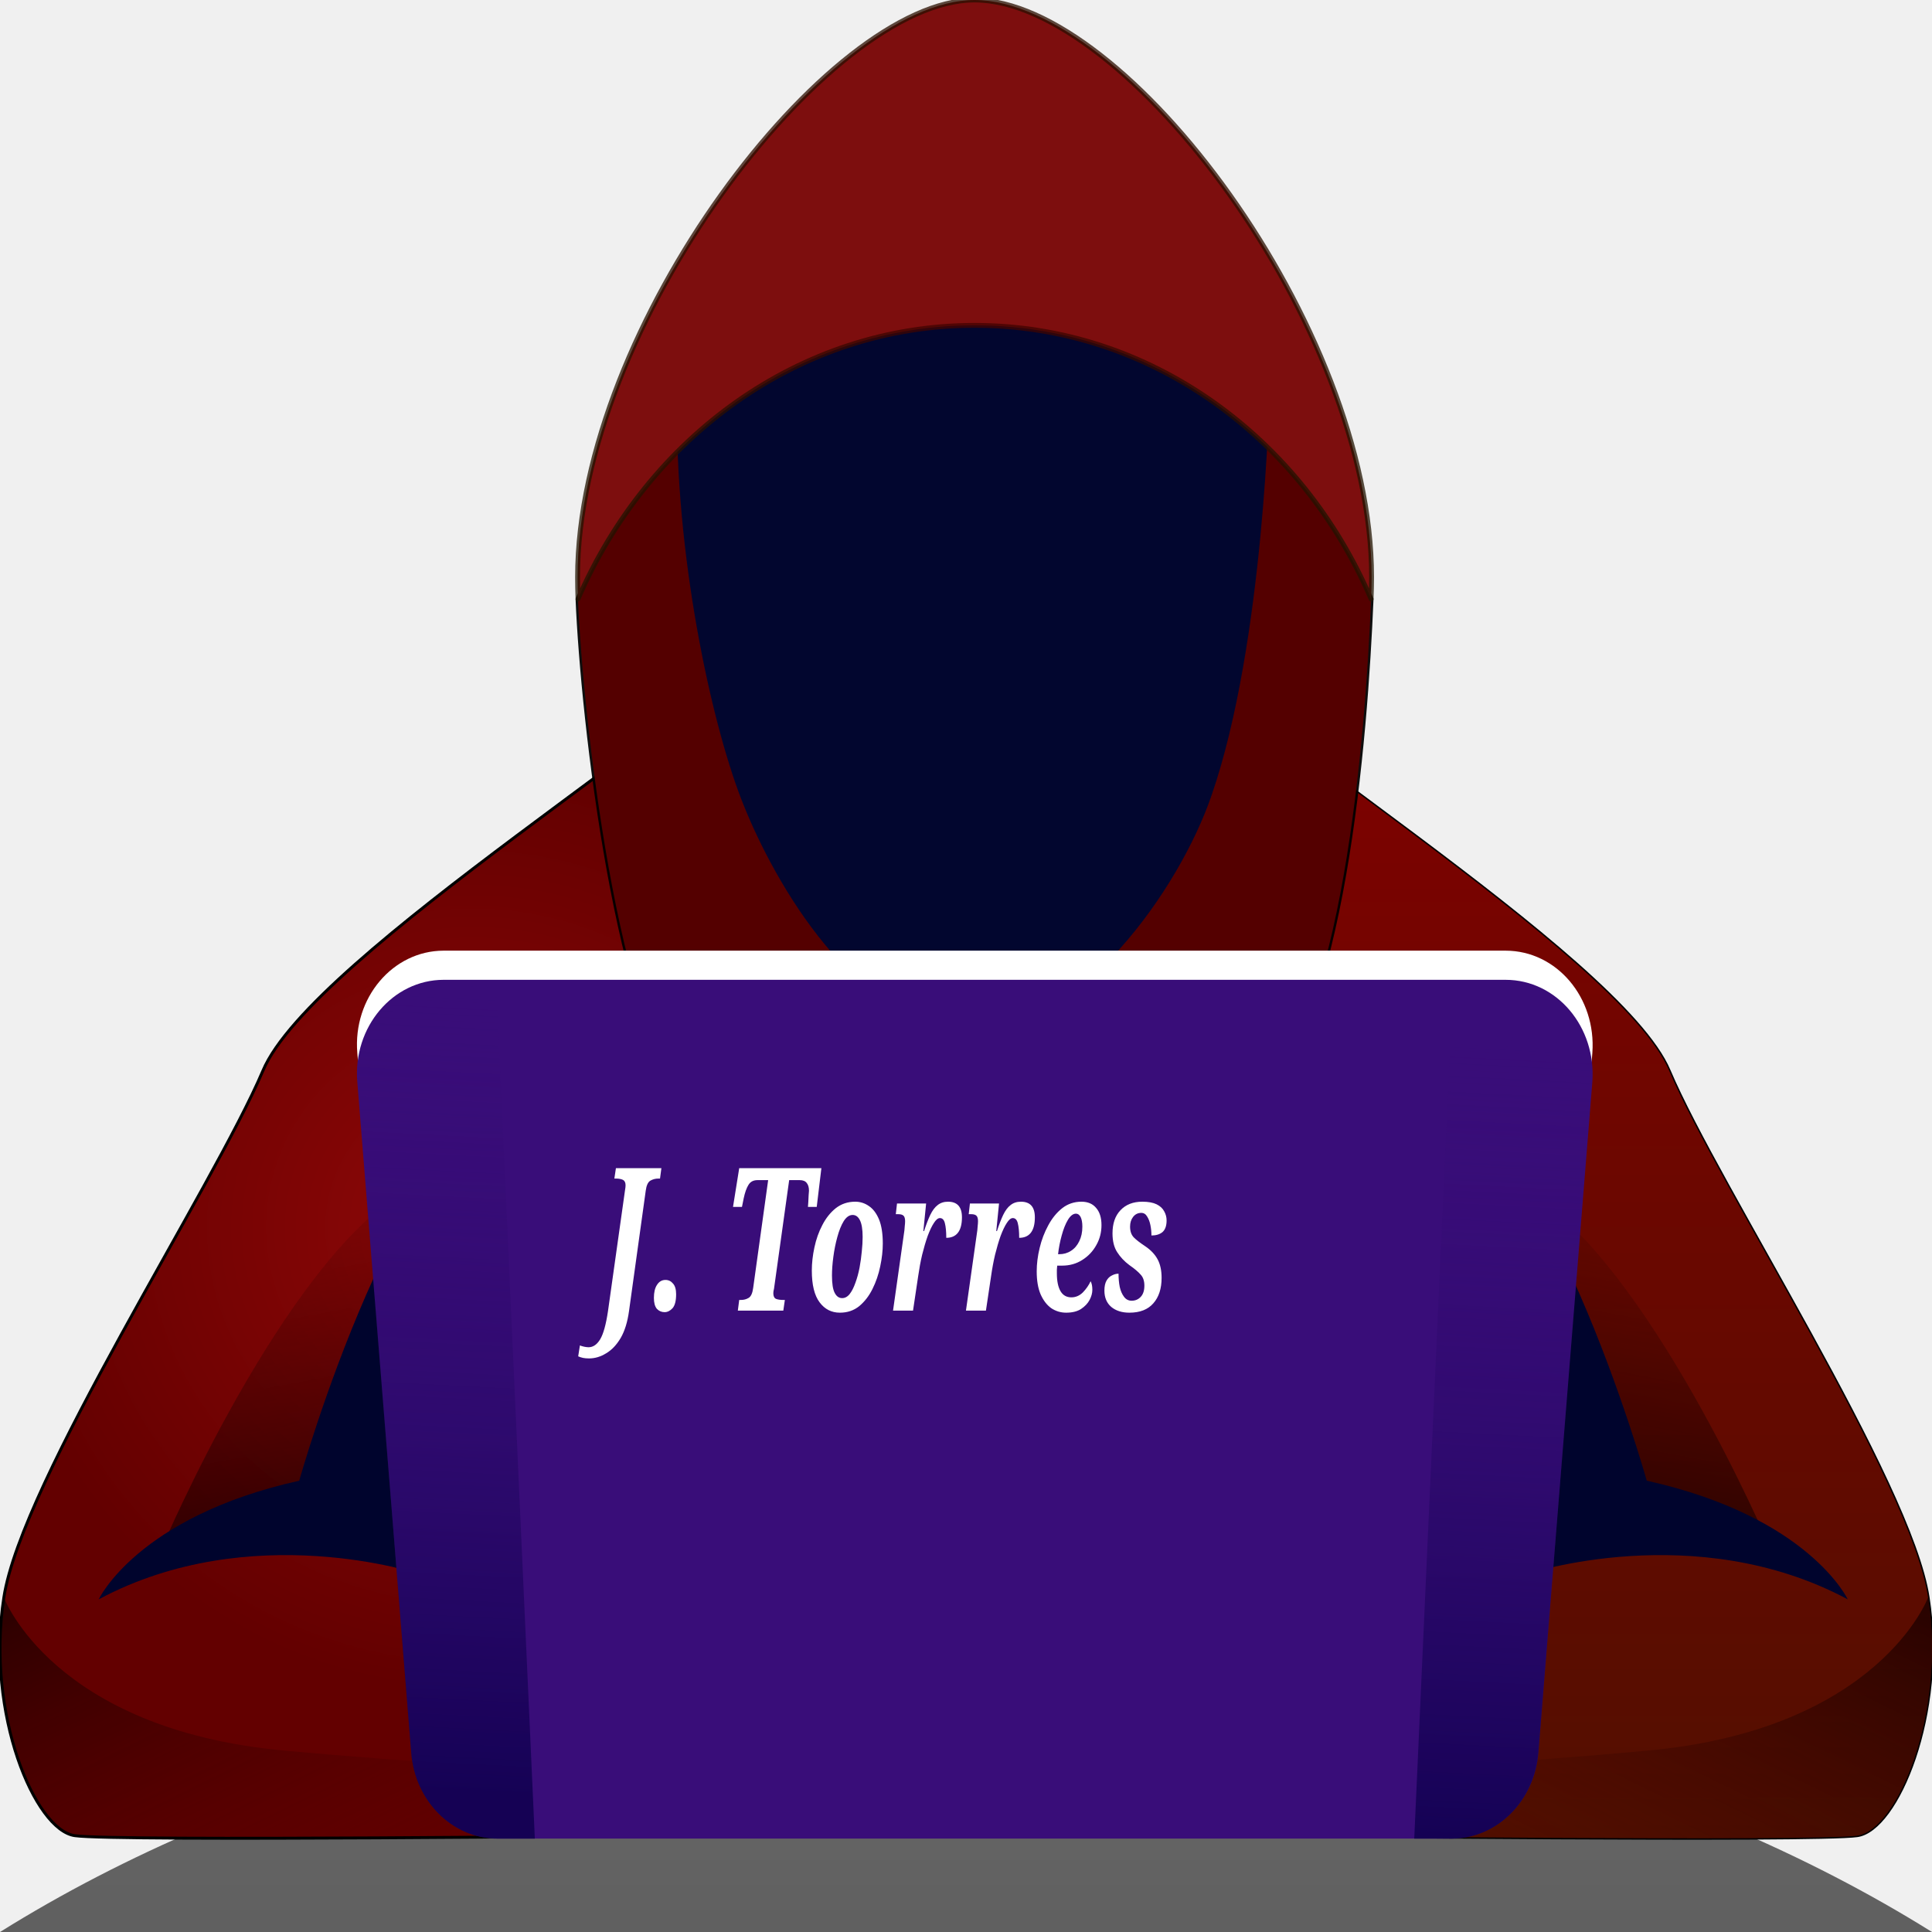
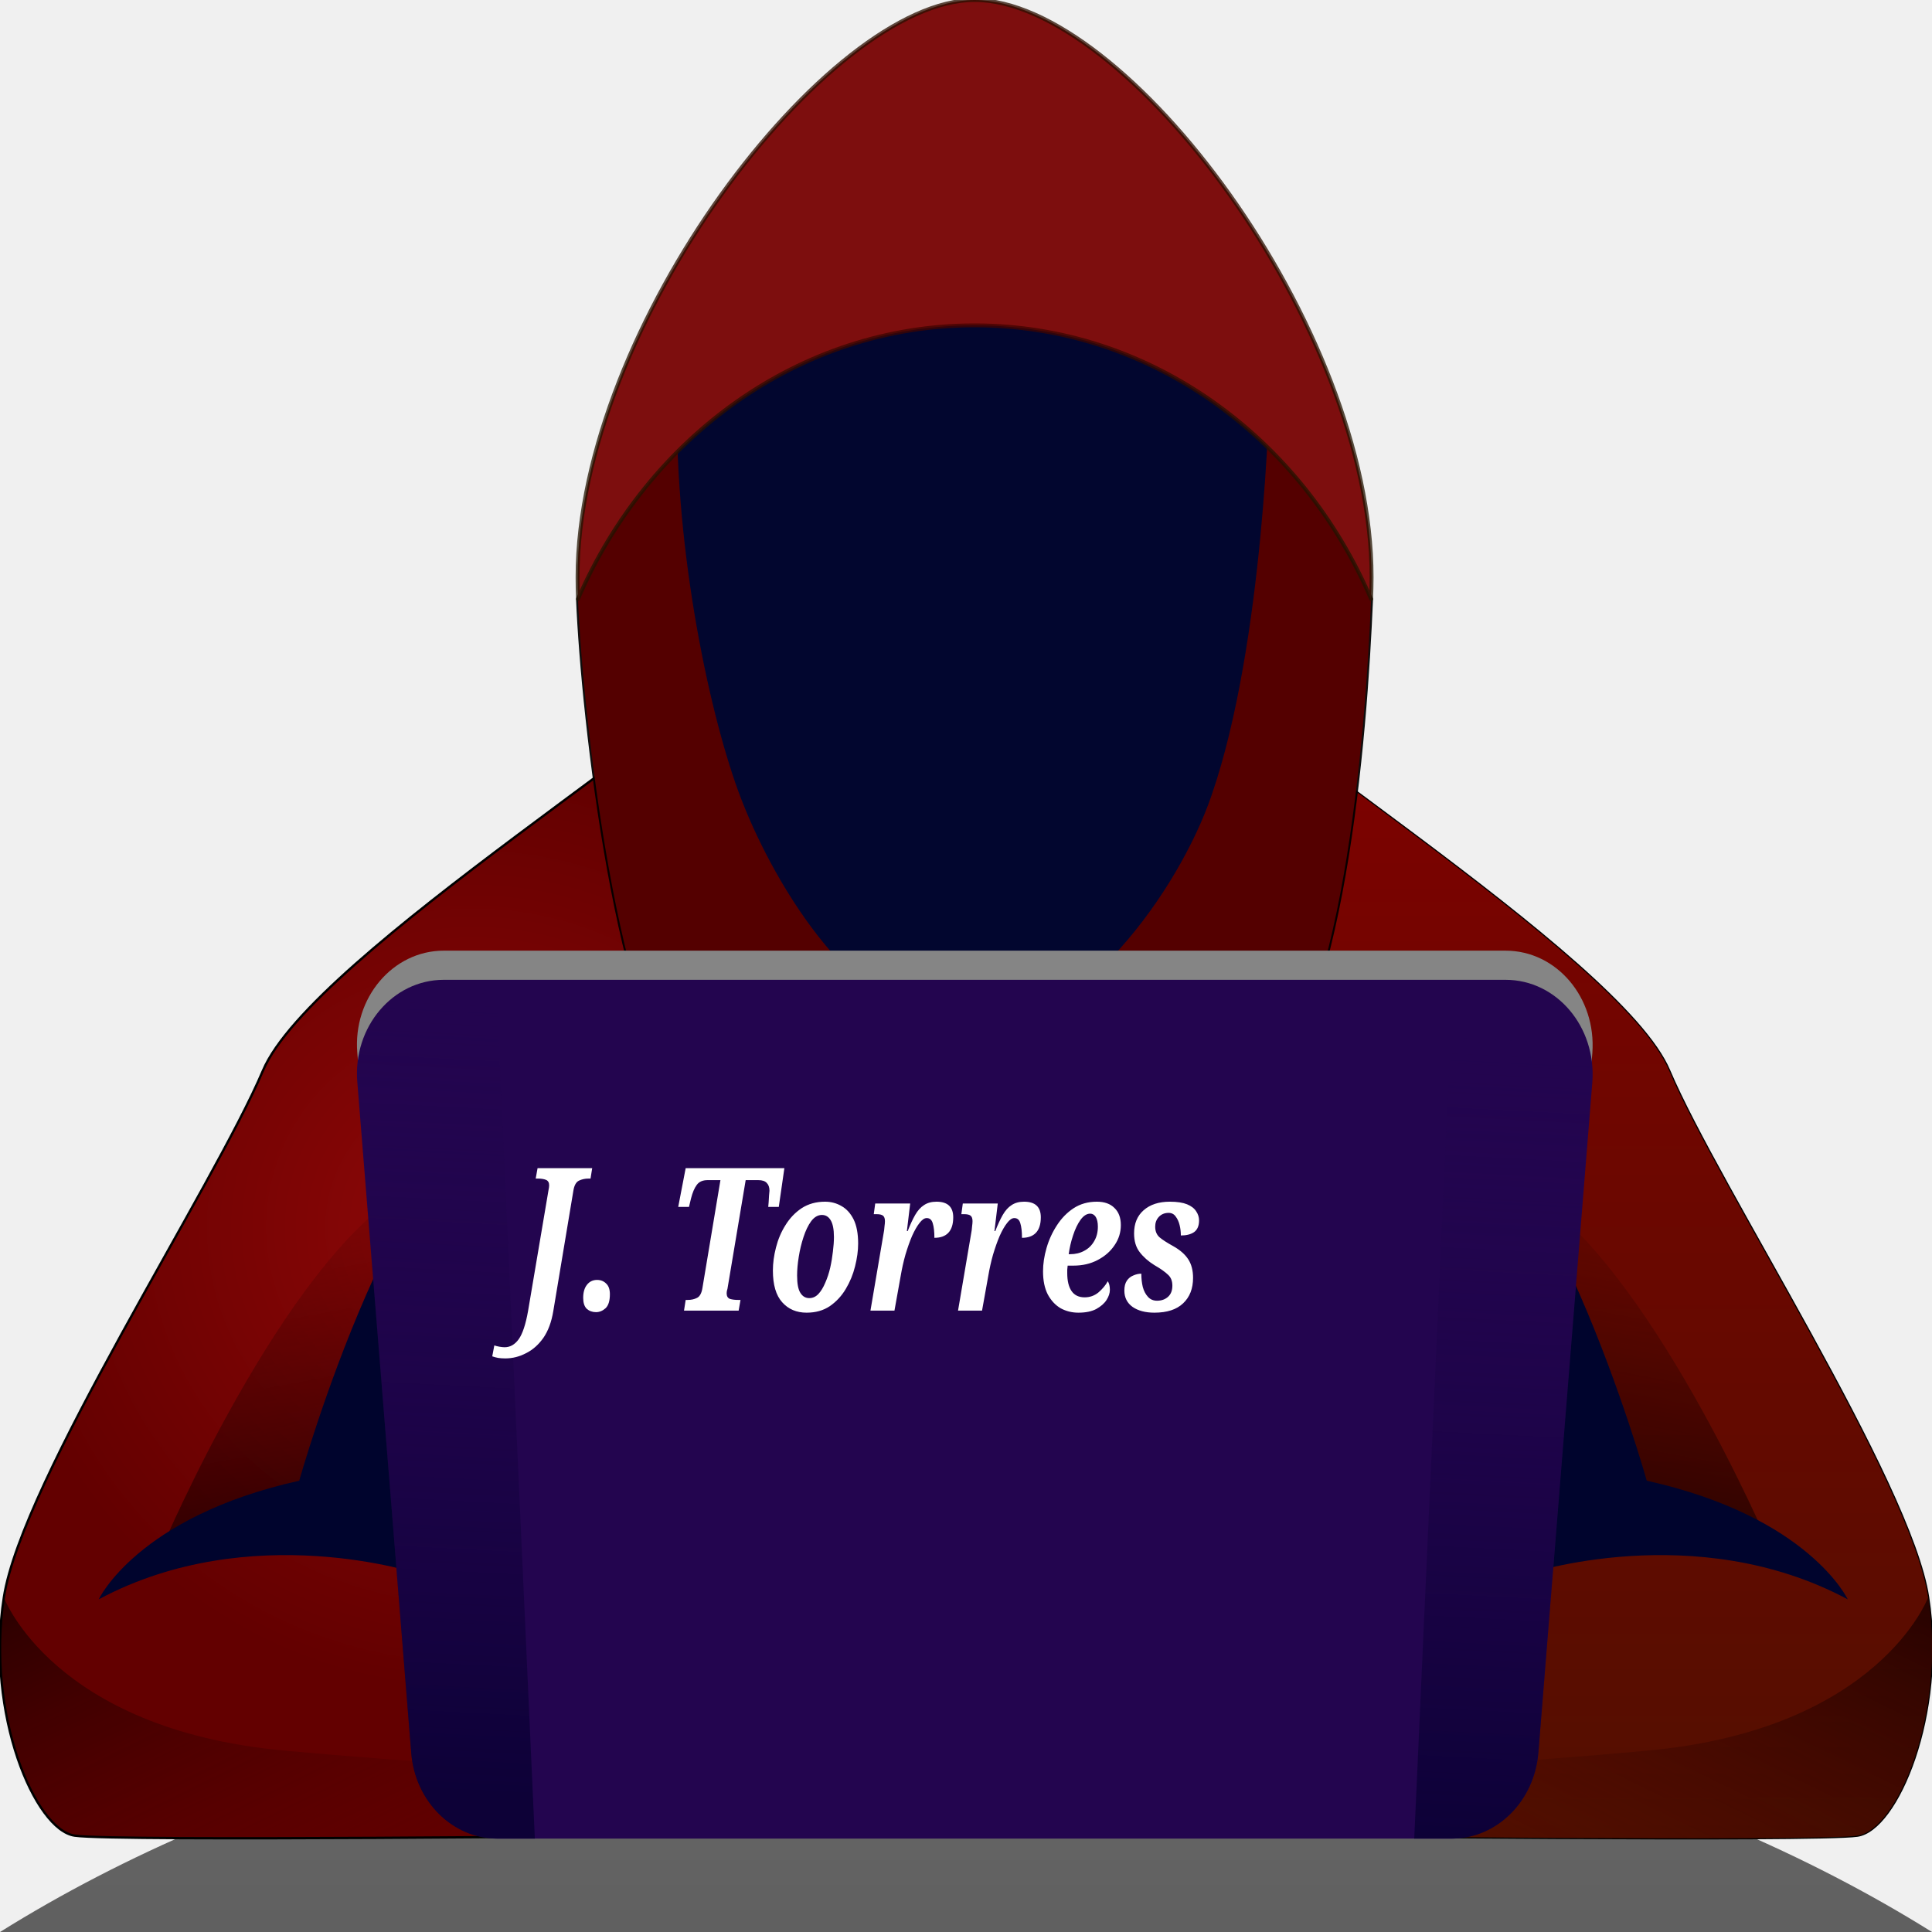
- <svg xmlns="http://www.w3.org/2000/svg" viewBox="151.402 43.458 200 200" width="200" height="200">
+ <svg xmlns="http://www.w3.org/2000/svg" viewBox="0 0 250 250">
  <defs>
-     <linearGradient gradientUnits="userSpaceOnUse" x1="250.649" y1="161.61" x2="250.649" y2="166.833" id="a" spreadMethod="reflect" gradientTransform="matrix(6.2793 0 0 4.9919 -1322.504 -589.358)">
+     <linearGradient gradientUnits="userSpaceOnUse" x1="250.649" y1="161.61" x2="250.649" y2="166.833" id="a" spreadMethod="reflect" gradientTransform="matrix(7.849118, 0, 0, 6.239889, -1842.381, -791.0227)">
      <stop offset="0" style="stop-color:rgb(17.647% 17.647% 17.647%/.686)" />
      <stop offset="1" style="stop-color:rgb(11.621% 11.621% 11.621%/.686)" />
    </linearGradient>
-     <linearGradient gradientUnits="userSpaceOnUse" x1="260.26" y1="139.686" x2="260.26" y2="165.02" id="b" spreadMethod="reflect" gradientTransform="matrix(5.09285 0 0 4.9919 -1023.043 -590.012)">
+     <linearGradient gradientUnits="userSpaceOnUse" x1="260.26" y1="139.686" x2="260.26" y2="165.02" id="b" spreadMethod="reflect" gradientTransform="matrix(6.366057, 0, 0, 6.239889, -1468.055, -791.8403)">
      <stop offset="0" style="stop-color:rgb(50.98% 0% 0%)" />
      <stop offset="1" style="stop-color:rgb(32.427% 5.956% 0%)" />
    </linearGradient>
-     <linearGradient id="c" x1="69.876" y1="86.585" x2="79.984" y2="64.365" gradientUnits="userSpaceOnUse" gradientTransform="matrix(2.11854 0 0 2.29138 151.402 43.458)">
+     <linearGradient id="c" x1="69.876" y1="86.585" x2="79.984" y2="64.365" gradientUnits="userSpaceOnUse" gradientTransform="matrix(2.648173, 0, 0, 2.864231, -0.000362, -0.001073)">
      <stop stop-color="#F4D63B" stop-opacity="0" />
      <stop offset="1" stop-color="#5C1CB2" />
    </linearGradient>
-     <linearGradient id="d" x1="94.739" y1="50.432" x2="90.877" y2="73.054" gradientUnits="userSpaceOnUse" gradientTransform="matrix(2.11854 0 0 2.29138 151.402 43.458)">
+     <linearGradient id="d" x1="94.739" y1="50.432" x2="90.877" y2="73.054" gradientUnits="userSpaceOnUse" gradientTransform="matrix(2.648173, 0, 0, 2.864231, -0.000362, -0.001073)">
      <stop stop-color="#F4D63B" stop-opacity="0" />
      <stop offset="1" stop-color="#5C1CB2" />
    </linearGradient>
-     <linearGradient id="f" x1="24.528" y1="86.585" x2="14.419" y2="64.365" gradientUnits="userSpaceOnUse" gradientTransform="matrix(2.11854 0 0 2.29138 151.402 43.458)">
+     <radialGradient gradientUnits="userSpaceOnUse" cx="240.224" cy="152.353" r="9.618" id="e" gradientTransform="matrix(6.366057, 0, 0, 6.239889, -1468.055, -791.8403)">
+       <stop offset="0" style="stop-color:rgb(56.078% 3.137% 3.137%)" />
+       <stop offset="1" style="stop-color:rgb(38.93% 0% 0%)" />
+     </radialGradient>
+     <linearGradient id="f" x1="24.528" y1="86.585" x2="14.419" y2="64.365" gradientUnits="userSpaceOnUse" gradientTransform="matrix(2.648173, 0, 0, 2.864231, -0.000362, -0.001073)">
      <stop stop-color="#F4D63B" stop-opacity="0" />
      <stop offset="1" stop-color="#5C1CB2" />
    </linearGradient>
-     <linearGradient id="g" x1="-.336" y1="50.432" x2="3.526" y2="73.054" gradientUnits="userSpaceOnUse" gradientTransform="matrix(2.11854 0 0 2.29138 151.402 43.458)">
+     <linearGradient id="g" x1="-.336" y1="50.432" x2="3.526" y2="73.054" gradientUnits="userSpaceOnUse" gradientTransform="matrix(2.648173, 0, 0, 2.864231, -0.000362, -0.001073)">
      <stop stop-color="#F4D63B" stop-opacity="0" />
      <stop offset="1" stop-color="#5C1CB2" />
    </linearGradient>
+     <radialGradient gradientUnits="userSpaceOnUse" cx="250.416" cy="133.111" r="8.07" id="h" gradientTransform="matrix(6.366057, 0, 0, 6.239889, -1468.055, -791.8403)">
+       <stop offset="0" style="stop-color:rgb(26.275% 0% 0%)" />
+       <stop offset="1" style="stop-color:rgb(13.368% 7.602% 0%)" />
+     </radialGradient>
    <linearGradient id="i" x1="109.753" y1="48.299" x2="108.016" y2="85.077" gradientUnits="userSpaceOnUse">
      <stop stop-color="#fff" stop-opacity="0" />
      <stop offset="1" stop-color="#5C1CB2" />
    </linearGradient>
    <linearGradient id="j" x1="161.315" y1="50.64" x2="159.587" y2="87.217" gradientUnits="userSpaceOnUse">
      <stop stop-color="#fff" stop-opacity="0" />
      <stop offset="1" stop-color="#5C1CB2" />
    </linearGradient>
-     <radialGradient gradientUnits="userSpaceOnUse" cx="240.224" cy="152.353" r="9.618" id="e" gradientTransform="matrix(5.09285 0 0 4.9919 -1023.043 -590.012)">
-       <stop offset="0" style="stop-color:rgb(56.078% 3.137% 3.137%)" />
-       <stop offset="1" style="stop-color:rgb(38.93% 0% 0%)" />
-     </radialGradient>
-     <radialGradient gradientUnits="userSpaceOnUse" cx="250.416" cy="133.111" r="8.07" id="h" gradientTransform="matrix(5.09285 0 0 4.9919 -1023.043 -590.012)">
-       <stop offset="0" style="stop-color:rgb(26.275% 0% 0%)" />
-       <stop offset="1" style="stop-color:rgb(13.368% 7.602% 0%)" />
-     </radialGradient>
  </defs>
-   <path d="M351.402 243.458c-25.772-16.102-61.058-26.072-100.034-26.072-38.902 0-74.198 9.97-99.964 26.072z" style="fill:url(#a);paint-order:stroke" />
-   <path d="M343.652 233.486c-4.142.608-59.344 0-59.344 0l-1.296-6.238-5.03-24.564s20.336 1.102 19.084-.558c-1.264-1.61-3.494-26.888-14.8-30.704-11.316-3.828-28.82-4.386-28.82-4.386v-48.022l16.152-11.724c7.824 9.86 49.53 34.982 54.598 47.012 5.082 11.978 25 42.54 26.802 54.524 1.876 12.026-3.202 24.104-7.346 24.66" style="stroke:#000;stroke-width:.3px;paint-order:stroke;fill:url(#b)" />
-   <path style="mix-blend-mode:multiply" d="M343.652 233.486c-4.142.608-59.344 0-59.344 0l-1.296-6.238c10.234-.452 25.22-1.298 39-2.574 23.926-2.206 28.986-15.848 28.986-15.848 1.87 12.03-3.202 24.112-7.346 24.66" fill="url(#c)" />
-   <path style="mix-blend-mode:multiply" d="M334.578 203.542s-12.482-29.344-25.136-36.852l4.012 33.724z" fill="url(#d)" />
-   <path d="M309.442 206.404s17.446-5.836 33.236 2.616c0 0-4.008-8.554-20.804-12.28 0 0-10.704-38.108-23.366-39.86-12.668-1.822-13.312 52.14-13.312 52.14z" fill="#00042D" />
-   <path d="M233.208 107.29c-7.824 9.86-49.529 34.982-54.592 47.012-5.082 11.978-25 42.54-26.815 54.524-1.869 12.026 3.214 24.104 7.353 24.66 4.144.608 59.344 0 59.344 0l6.332-30.802s-20.342 1.102-19.084-.558c1.252-1.61 3.494-26.888 14.8-30.704 11.306-3.828 28.82-4.386 28.82-4.386v-48.022z" style="stroke:#000;stroke-width:.3px;paint-order:fill;fill-rule:nonzero;fill:url(#e)" />
-   <path style="mix-blend-mode:multiply" d="M159.154 233.486c4.144.608 59.344 0 59.344 0l1.301-6.238c-10.239-.452-25.221-1.298-39.005-2.574-23.92-2.206-28.993-15.848-28.993-15.848-1.869 12.03 3.205 24.112 7.351 24.66" fill="url(#f)" />
-   <path style="mix-blend-mode:multiply" d="M168.228 203.542s12.476-29.344 25.142-36.852l-4.012 33.724z" fill="url(#g)" />
-   <path d="M194.848 206.404s-17.451-5.836-33.226 2.616c0 0 4.004-8.554 20.756-12.28 0 0 10.704-38.108 23.414-39.86 12.66-1.822 13.264 52.14 13.264 52.14z" fill="#00042D" />
-   <path d="M293.338 105.476c-.6 14.248-2.888 44.304-12.152 52.45-6.932 6.1-19.49 2.272-28.902 2.272-10.986 0-22.102 5.732-29.462-2.272-7.44-8.044-11.078-39.964-11.587-52.45 7.217-16.71 22.903-28.338 41.049-28.338 18.202 0 33.896 11.628 41.054 28.346" style="paint-order:stroke markers;fill-rule:nonzero;fill:#540000;stroke-opacity:.94;stroke-width:.5px;stroke:#000;stroke-linecap:round;stroke-linejoin:round" />
-   <path style="mix-blend-mode:multiply;fill:transparent" d="M213.054 91.33c0 20.94 4.934 42.886 8.8 52.606 3.91 9.712 16.846 27.386 30.476 30 13.65 2.62 26.998-18.778 31.282-31.458 6.98-20.444 7.638-53.968 7.638-53.968s-22.252-21.896-43.056-19.83c-20.756 2.008-35.14 22.65-35.14 22.65" />
-   <path d="M221.474 86.198c0 16.21 3.864 33.172 6.94 40.68 3.02 7.544 11.586 23.252 23.87 23.252 10.848 0 21.18-14.548 24.53-24.314 5.5-15.856 6.008-41.834 6.008-41.834s-17.45-16.916-33.744-15.35c-16.334 1.558-27.604 17.566-27.604 17.566" style="fill:#02062f" />
-   <path d="M252.284 43.458c-15.126 0-41.094 33.834-41.094 59.752q0 1.154.045 2.266c7.217-16.71 22.909-28.338 41.049-28.338 18.206 0 33.896 11.628 41.054 28.338q.048-1.112.052-2.266c0-25.918-25.46-59.752-41.106-59.752" style="stroke:url(#h);stroke-width:.5px;stroke-opacity:.75;stroke-linejoin:round;stroke-linecap:round;fill:#7d0e0e" />
-   <path d="M301.68 230.762h-98.77c-4.675 0-8.556-3.868-8.938-8.9l-5.582-69.416c-.465-5.676 3.662-10.568 8.936-10.576h109.93c5.308 0 9.404 4.88 8.986 10.576l-5.584 69.416c-.4 5.032-4.308 8.912-8.978 8.912" fill="#fff" />
-   <path d="M301.68 233.79h-98.77c-4.672 0-8.556-3.872-8.938-8.91l-5.582-69.418c-.465-5.676 3.662-10.566 8.936-10.574h109.93c5.308 0 9.404 4.884 8.986 10.574l-5.584 69.418c-.4 5.046-4.308 8.91-8.978 8.91" style="fill:#390d79" />
-   <g style="mix-blend-mode:multiply">
+   <path d="M 250 250 C 217.785 229.873 173.678 217.41 124.958 217.41 C 76.33 217.41 32.21 229.873 0.003 250 L 250 250 Z" style="fill: url(#a); paint-order: stroke;" />
+   <path d="M 240.314 237.535 C 235.135 238.295 166.133 237.535 166.133 237.535 L 164.513 229.737 L 158.225 199.033 C 158.225 199.033 183.645 200.41 182.081 198.335 C 180.5 196.323 177.712 164.725 163.58 159.955 C 149.435 155.17 127.555 154.473 127.555 154.473 L 127.555 94.444 L 147.745 79.79 C 157.525 92.114 209.657 123.516 215.992 138.554 C 222.345 153.528 247.242 191.73 249.495 206.71 C 251.841 221.743 245.492 236.84 240.314 237.535" style="stroke: rgb(0, 0, 0); stroke-width: 0.3px; paint-order: stroke; fill: url(#b);" />
+   <path style="mix-blend-mode: multiply;" d="M 240.314 237.535 C 235.135 238.295 166.133 237.535 166.133 237.535 L 164.513 229.737 C 177.305 229.172 196.039 228.115 213.262 226.52 C 243.17 223.763 249.495 206.71 249.495 206.71 C 251.832 221.748 245.492 236.85 240.314 237.535" fill="url(#c)" />
+   <path style="mix-blend-mode: multiply;" d="M 228.97 200.105 C 228.97 200.105 213.367 163.424 197.549 154.04 L 202.565 196.195 L 228.97 200.105 Z" fill="url(#d)" />
+   <path d="M 197.549 203.683 C 197.549 203.683 219.357 196.388 239.095 206.953 C 239.095 206.953 234.086 196.26 213.09 191.603 C 213.09 191.603 199.709 143.968 183.882 141.778 C 168.048 139.5 167.243 206.953 167.243 206.953 L 197.549 203.683 Z" fill="#00042D" style="" />
+   <path d="M 102.258 79.79 C 92.479 92.114 40.346 123.516 34.018 138.554 C 27.665 153.528 2.769 191.73 0.499 206.71 C -1.837 221.743 4.516 236.84 9.69 237.535 C 14.87 238.295 83.87 237.535 83.87 237.535 L 91.786 199.033 C 91.786 199.033 66.358 200.41 67.93 198.335 C 69.496 196.323 72.298 164.725 86.431 159.955 C 100.563 155.17 122.455 154.473 122.455 154.473 L 122.455 94.444 L 102.258 79.79 Z" style="stroke: rgb(0, 0, 0); stroke-width: 0.3px; paint-order: fill; fill-rule: nonzero; fill: url(#e);" />
+   <path style="mix-blend-mode: multiply;" d="M 9.69 237.535 C 14.87 238.295 83.87 237.535 83.87 237.535 L 85.496 229.737 C 72.698 229.172 53.97 228.115 36.74 226.52 C 6.84 223.763 0.499 206.71 0.499 206.71 C -1.837 221.748 4.505 236.85 9.689 237.535" fill="url(#f)" />
+   <path style="mix-blend-mode: multiply;" d="M 21.033 200.105 C 21.033 200.105 36.628 163.424 52.461 154.04 L 47.445 196.195 L 21.033 200.105 Z" fill="url(#g)" />
+   <path d="M 54.308 203.683 C 54.308 203.683 32.494 196.388 12.775 206.953 C 12.775 206.953 17.78 196.26 38.72 191.603 C 38.72 191.603 52.101 143.968 67.988 141.778 C 83.813 139.5 84.569 206.953 84.569 206.953 L 54.308 203.683 Z" fill="#00042D" style="" />
+   <path d="M 177.42 77.521 C 176.67 95.331 173.811 132.903 162.23 143.085 C 153.565 150.71 137.868 145.925 126.103 145.925 C 112.37 145.925 98.475 153.089 89.275 143.085 C 79.975 133.03 75.428 93.13 74.791 77.521 C 83.813 56.635 103.421 42.1 126.103 42.1 C 148.855 42.1 168.473 56.635 177.42 77.533" style="paint-order: stroke markers; fill-rule: nonzero; fill: rgb(84, 0, 0); stroke-opacity: 0.94; stroke-width: 0.5px; stroke: rgb(0, 0, 0); stroke-linecap: round; stroke-linejoin: round;" />
+   <path style="mix-blend-mode: multiply; fill: transparent;" d="M 77.065 59.84 C 77.065 86.015 83.233 113.446 88.065 125.596 C 92.953 137.738 109.123 159.83 126.16 163.098 C 143.224 166.373 159.906 139.625 165.263 123.775 C 173.988 98.22 174.81 56.314 174.81 56.314 C 174.81 56.314 146.995 28.944 120.99 31.526 C 95.045 34.036 77.065 59.84 77.065 59.84" />
+   <path d="M 87.59 53.425 C 87.59 73.688 92.42 94.89 96.265 104.275 C 100.04 113.705 110.748 133.34 126.103 133.34 C 139.663 133.34 152.578 115.154 156.765 102.946 C 163.64 83.126 164.275 50.654 164.275 50.654 C 164.275 50.654 142.463 29.51 122.095 31.466 C 101.678 33.415 87.59 53.425 87.59 53.425" style="fill: rgb(2, 6, 47);" />
+   <path d="M 126.103 0 C 107.195 0 74.735 42.293 74.735 74.689 C 74.735 75.651 74.754 76.596 74.791 77.521 C 83.813 56.635 103.428 42.1 126.103 42.1 C 148.86 42.1 168.473 56.635 177.42 77.521 C 177.46 76.596 177.481 75.651 177.485 74.689 C 177.485 42.293 145.66 0 126.103 0" style="stroke: url(#h); stroke-width: 0.5px; stroke-opacity: 0.75; stroke-linejoin: round; stroke-linecap: round; fill: rgb(125, 14, 14);" />
+   <path d="M 187.847 234.13 L 64.385 234.13 C 58.541 234.13 53.69 229.295 53.213 223.005 L 46.235 136.235 C 45.654 129.14 50.814 123.025 57.405 123.015 L 194.817 123.015 C 201.452 123.015 206.572 129.115 206.05 136.235 L 199.071 223.005 C 198.57 229.295 193.685 234.145 187.847 234.145" style="fill: rgb(133, 133, 133);" />
+   <path d="M 187.847 237.915 L 64.385 237.915 C 58.545 237.915 53.69 233.075 53.213 226.778 L 46.235 140.005 C 45.654 132.91 50.814 126.798 57.405 126.788 L 194.817 126.788 C 201.452 126.788 206.572 132.892 206.05 140.005 L 199.071 226.778 C 198.57 233.085 193.685 237.915 187.847 237.915" style="fill: rgb(35, 5, 79);" />
+   <g style="mix-blend-mode: multiply;" transform="matrix(1.249999, 0, 0, 1.250003, -189.2527, -54.32365)">
    <path d="M24.244 44.268h-2.57a4.24 4.24 0 0 0-4.218 4.614l2.636 30.296a4.235 4.235 0 0 0 4.218 3.888h1.824z" fill="url(#i)" transform="matrix(2.11854 0 0 2.29138 151.402 43.458)" />
-     <path d="M73.565 44.268h-2.57l-1.89 38.798h1.824a4.256 4.256 0 0 0 4.24-3.888l2.636-30.296c.198-2.483-1.735-4.614-4.24-4.614" fill="url(#j)" transform="matrix(2.11854 0 0 2.29138 151.402 43.458)" />
+     <path d="M73.565 44.268h-2.57l-1.89 38.798h1.824a4.256 4.256 0 0 0 4.24-3.888l2.636-30.296c.198-2.483-1.735-4.614-4.24-4.614" transform="matrix(2.11854 0 0 2.29138 151.402 43.458)" fill="url(#j)" />
  </g>
-   <text style="fill:#fff;font-family:Garamond;font-style:italic;font-weight:700;stroke:#bb9a00;stroke-linecap:round;stroke-linejoin:round;stroke-opacity:.67;stroke-width:0px;white-space:pre" transform="matrix(1.14128 0 0 1.72192 -30.236 -56.214)" x="213.487" y="136.676">   J. Torres </text>
+   <text style="fill: rgb(255, 255, 255); font-family: Garamond; font-style: italic; font-weight: 700; stroke: rgb(187, 154, 0); stroke-linecap: round; stroke-linejoin: round; stroke-opacity: 0.67; stroke-width: 0px; white-space: pre;" transform="matrix(1.713688, 0, 0, 2.152405, -298.916, -124.5914)" x="213.487" y="136.676">   J. Torres </text>
</svg>
